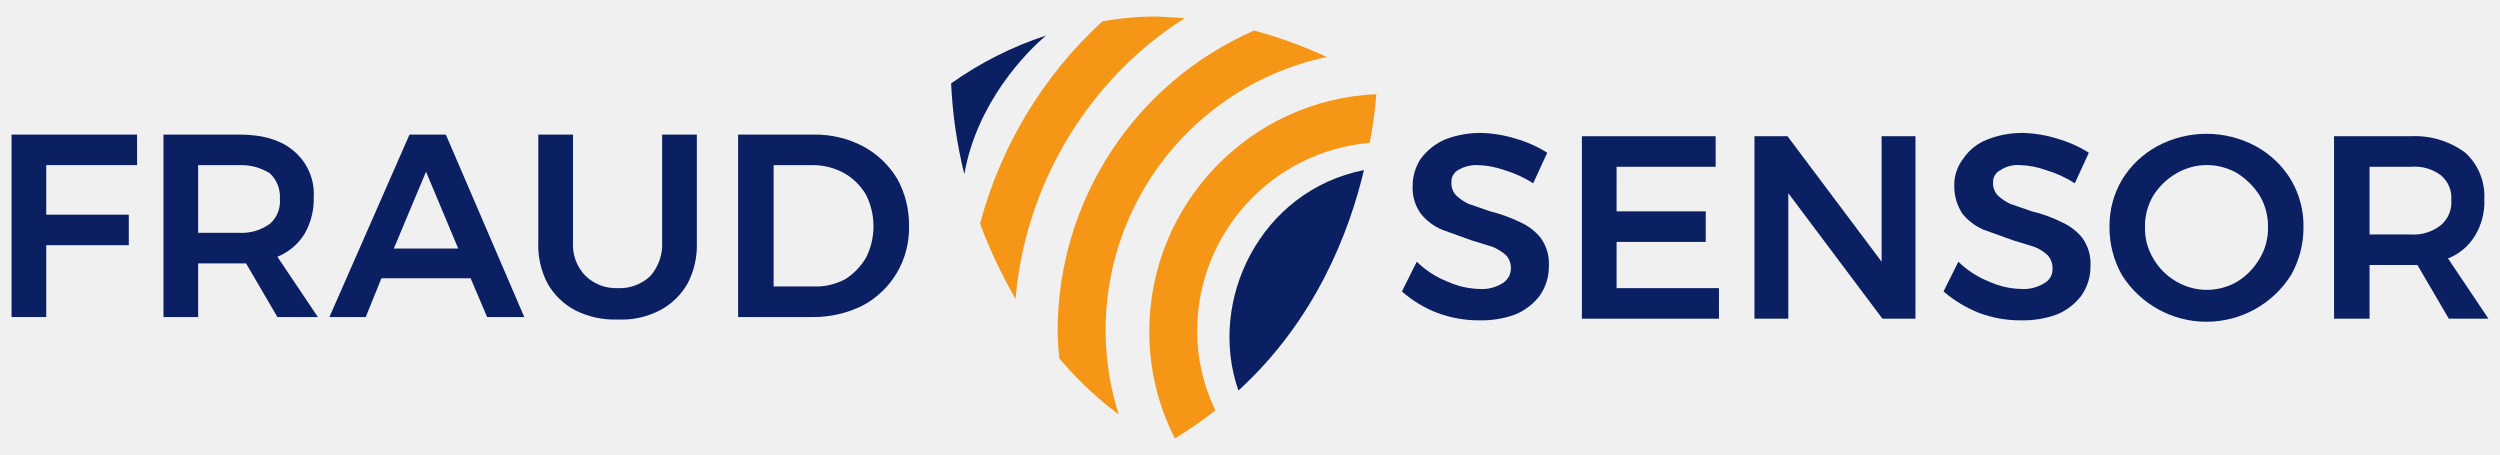
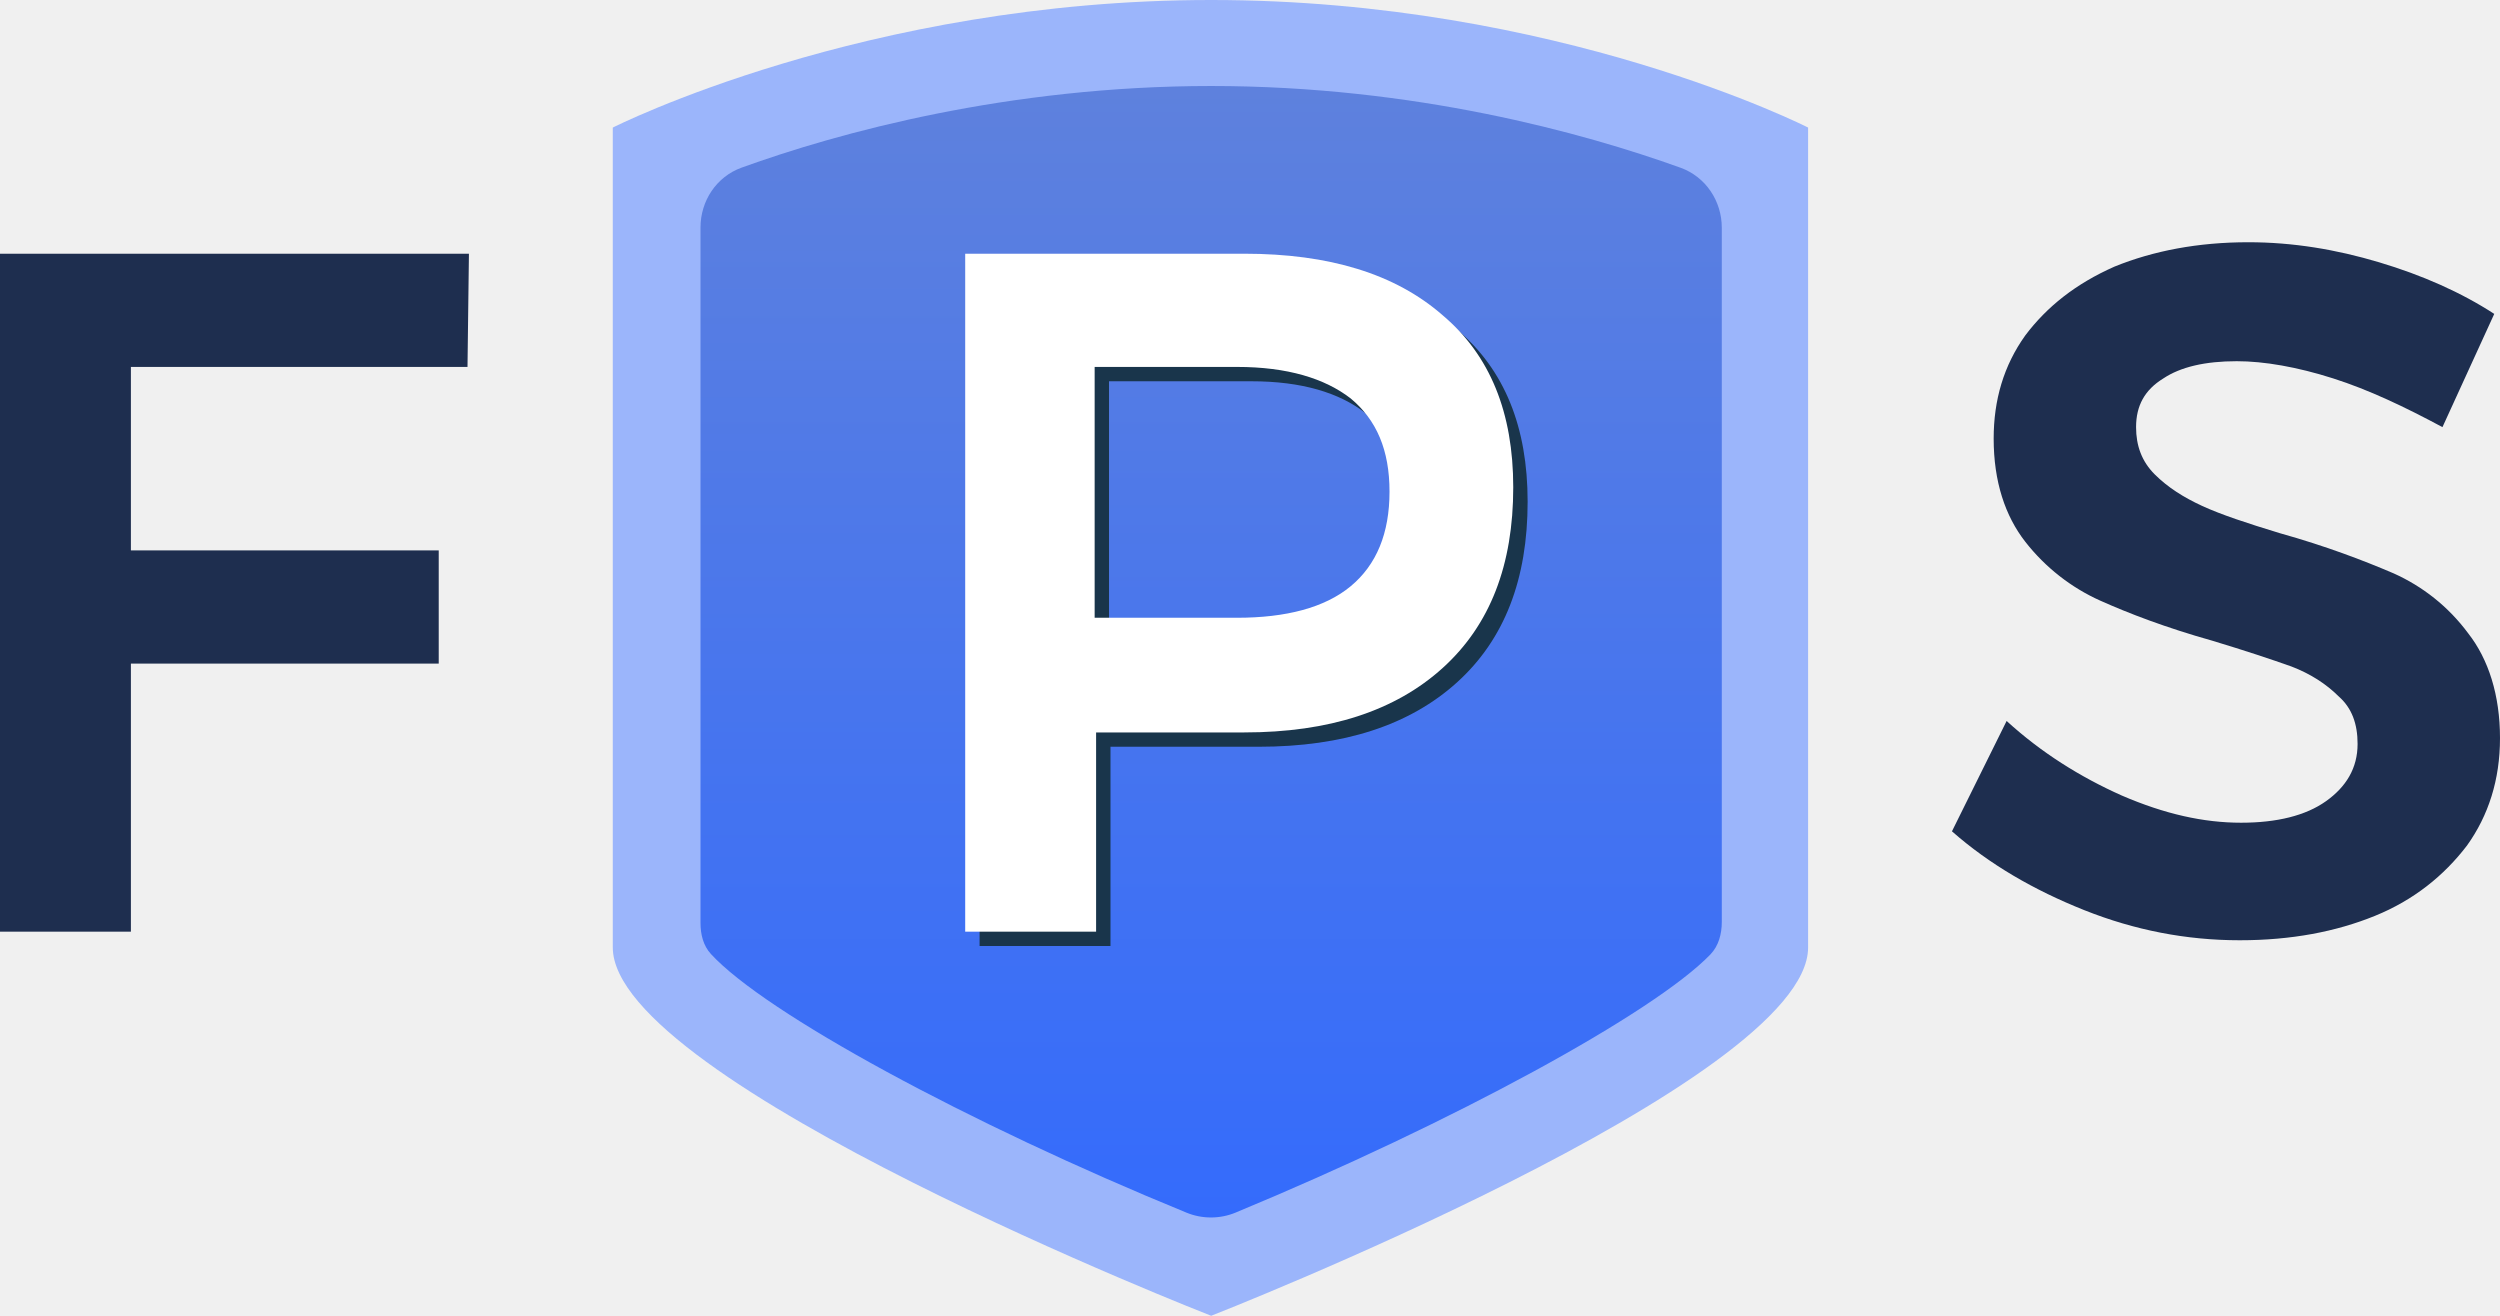
- <svg xmlns="http://www.w3.org/2000/svg" id="Layer_1" data-name="Layer 1" width="302.8" height="55.1" viewBox="0 0 302.8 55.1">
+ <svg xmlns="http://www.w3.org/2000/svg" width="114" height="60" viewBox="0 0 114 60" fill="none">
+   <path d="M82.45 43.203C82.45 49.346 55.229 60 55.229 60C55.229 60 27.943 49.346 27.943 43.203C27.943 37.059 27.943 5.817 27.943 5.817C27.943 5.817 39.422 0 55.229 0C71.037 0 82.45 5.817 82.45 5.817C82.45 5.817 82.45 36.993 82.45 43.203Z" fill="#9BB5FB" />
+   <path d="M56.346 55.293C55.63 55.59 54.826 55.592 54.109 55.299C44.096 51.203 34.878 46.187 32.416 43.5C32.066 43.118 31.943 42.604 31.943 42.086V10.374C31.943 9.159 32.671 8.058 33.814 7.645C38.22 6.051 45.971 3.922 55.229 3.922C64.49 3.922 72.195 6.053 76.629 7.647C77.779 8.06 78.514 9.165 78.514 10.387V42.036C78.514 42.585 78.374 43.129 77.992 43.525C75.438 46.172 66.309 51.163 56.346 55.293Z" fill="url(#paint0_linear)" />
+   <path d="M0 11.569H21.383L21.318 16.732H5.969V25.098H20.006V30.261H5.969V42.484H0V11.569Z" fill="#1E2E4F" />
+   <path d="M66.446 15.033C68.61 16.863 69.66 19.477 69.66 22.876C69.66 26.405 68.61 29.15 66.446 31.111C64.281 33.072 61.264 34.052 57.394 34.052H50.638V43.137H44.669V12.222H57.394C61.264 12.222 64.281 13.137 66.446 15.033ZM62.248 27.386C63.428 26.405 64.019 24.967 64.019 23.072C64.019 21.177 63.428 19.804 62.248 18.824C61.067 17.909 59.362 17.386 57.066 17.386H50.572V28.824H57.066C59.296 28.824 61.067 28.366 62.248 27.386Z" fill="#19354B" />
+   <path d="M65.789 14.379C67.954 16.209 69.004 18.823 69.004 22.222C69.004 25.752 67.954 28.497 65.789 30.457C63.625 32.418 60.608 33.399 56.738 33.399H49.982V42.484H44.013V11.569H56.738C60.608 11.569 63.625 12.484 65.789 14.379ZM61.592 26.732C62.772 25.752 63.362 24.314 63.362 22.418C63.362 20.523 62.772 19.15 61.592 18.17C60.411 17.255 58.705 16.732 56.41 16.732H49.916V28.17H56.41C58.64 28.17 60.411 27.712 61.592 26.732Z" fill="white" />
+   <path d="M106.391 17.255C104.751 16.732 103.243 16.471 101.997 16.471C100.553 16.471 99.438 16.732 98.651 17.255C97.799 17.778 97.405 18.497 97.405 19.477C97.405 20.327 97.667 21.046 98.258 21.634C98.848 22.222 99.57 22.68 100.422 23.072C101.275 23.464 102.456 23.856 103.964 24.314C106.063 24.902 107.769 25.555 109.146 26.144C110.458 26.732 111.639 27.647 112.557 28.889C113.475 30.065 114 31.699 114 33.66C114 35.556 113.475 37.189 112.491 38.562C111.442 39.934 110.064 41.046 108.293 41.765C106.522 42.484 104.489 42.876 102.128 42.876C99.701 42.876 97.339 42.418 95.044 41.503C92.748 40.588 90.715 39.412 89.009 37.908L91.502 32.876C93.076 34.314 94.847 35.425 96.749 36.274C98.717 37.124 100.488 37.516 102.193 37.516C103.833 37.516 105.145 37.189 106.063 36.536C106.982 35.882 107.506 35.033 107.506 33.922C107.506 33.006 107.244 32.288 106.654 31.765C106.063 31.176 105.342 30.719 104.489 30.392C103.571 30.065 102.39 29.673 100.881 29.216C98.782 28.627 97.077 27.974 95.765 27.386C94.453 26.797 93.273 25.882 92.354 24.706C91.436 23.529 90.911 21.961 90.911 20C90.911 18.235 91.371 16.667 92.354 15.294C93.338 13.987 94.65 12.941 96.421 12.157C98.192 11.438 100.226 11.046 102.521 11.046C104.555 11.046 106.522 11.373 108.49 11.961C110.458 12.549 112.229 13.333 113.738 14.314L111.376 19.477C109.671 18.562 108.031 17.778 106.391 17.255Z" fill="#1E2E4F" />
  <defs>
-     <style>.cls-1{fill:#0a2062;}.cls-2{fill:#f69617;}</style>
+     <linearGradient id="paint0_linear" x1="55.229" y1="3.922" x2="55.229" y2="55.752" gradientUnits="userSpaceOnUse">
+       <stop stop-color="#5E81DD" />
+       <stop offset="1" stop-color="#346BFC" />
+     </linearGradient>
  </defs>
-   <path class="cls-1" d="M1.4,16.3H16.6V20H5.6v6h10v3.7H5.6v8.7H1.4Z" />
-   <path class="cls-1" d="M33.6,38.4l-3.8-6.5H24v6.5H19.8V16.3H29c2.9,0,5.1.7,6.6,2A6.8,6.8,0,0,1,38,23.9a8.4,8.4,0,0,1-1.1,4.4,6.9,6.9,0,0,1-3.3,2.8l4.9,7.3ZM24,28.2h5a5.8,5.8,0,0,0,3.7-1.1,3.6,3.6,0,0,0,1.2-3A3.9,3.9,0,0,0,32.7,21,6.5,6.5,0,0,0,29,20H24Z" />
-   <path class="cls-1" d="M59,38.4l-2-4.7H46.2l-1.9,4.7H39.9l9.7-22.1H54l9.5,22.1ZM47.7,30.1h7.8l-3.9-9.3Z" />
-   <path class="cls-1" d="M70.9,33.4a5.3,5.3,0,0,0,3.9,1.5,5.4,5.4,0,0,0,4-1.5,5.8,5.8,0,0,0,1.4-4.1v-13h4.2v13a10,10,0,0,1-1.1,5,8.3,8.3,0,0,1-3.4,3.3,10.1,10.1,0,0,1-5.1,1.1,10.6,10.6,0,0,1-5.1-1.1,8.3,8.3,0,0,1-3.4-3.3,10,10,0,0,1-1.1-5v-13h4.2v13A5.4,5.4,0,0,0,70.9,33.4Z" />
-   <path class="cls-1" d="M104.5,17.7a10.8,10.8,0,0,1,4.2,4,11.5,11.5,0,0,1,1.4,5.7,10.6,10.6,0,0,1-5.6,9.6,13.3,13.3,0,0,1-6,1.4H89.4V16.3h9.2A12.5,12.5,0,0,1,104.5,17.7Zm-2.1,16.1a7.8,7.8,0,0,0,2.5-2.6,8.5,8.5,0,0,0,0-7.6,7.2,7.2,0,0,0-2.6-2.6,7.9,7.9,0,0,0-3.7-1H93.7V34.7h5A7.5,7.5,0,0,0,102.4,33.8Z" />
-   <path class="cls-1" d="M182.2,20.6A10.4,10.4,0,0,0,179,20a4.3,4.3,0,0,0-2.4.6,1.6,1.6,0,0,0-.8,1.5,2.1,2.1,0,0,0,.6,1.6,5.6,5.6,0,0,0,1.5,1l2.6.9a18.4,18.4,0,0,1,3.6,1.3,6.7,6.7,0,0,1,2.5,1.9,5.3,5.3,0,0,1,1,3.4,6.1,6.1,0,0,1-1.1,3.6,7.1,7.1,0,0,1-3,2.3,12,12,0,0,1-4.4.7,14.3,14.3,0,0,1-5-.9,14.1,14.1,0,0,1-4.3-2.6l1.8-3.6a11.2,11.2,0,0,0,3.7,2.4,10,10,0,0,0,3.9.9,4.7,4.7,0,0,0,2.8-.7,2.1,2.1,0,0,0,1-1.8,2.3,2.3,0,0,0-.6-1.6,6.2,6.2,0,0,0-1.6-1l-2.6-.8-3.6-1.3a6.7,6.7,0,0,1-2.5-1.9,5.3,5.3,0,0,1-1-3.4,5.9,5.9,0,0,1,1-3.3,7.4,7.4,0,0,1,2.9-2.3,11.9,11.9,0,0,1,4.4-.8,15.4,15.4,0,0,1,4.2.7,14.6,14.6,0,0,1,3.8,1.7l-1.7,3.7A13.6,13.6,0,0,0,182.2,20.6Z" />
-   <path class="cls-1" d="M191.6,16.5h16.2v3.7h-12v5.4h10.8v3.7H195.8v5.6h12.4v3.7H191.6Z" />
-   <path class="cls-1" d="M227.9,16.5H232V38.6h-4L216.6,23.4V38.6h-4.1V16.5h4l11.4,15.2Z" />
-   <path class="cls-1" d="M247.8,20.6a9.9,9.9,0,0,0-3.1-.6,3.8,3.8,0,0,0-2.4.6,1.6,1.6,0,0,0-.9,1.5,2.1,2.1,0,0,0,.6,1.6,5.6,5.6,0,0,0,1.5,1l2.6.9a16.3,16.3,0,0,1,3.6,1.3,6.7,6.7,0,0,1,2.5,1.9,5.3,5.3,0,0,1,1,3.4,6.1,6.1,0,0,1-1.1,3.6,7.1,7.1,0,0,1-3,2.3,12,12,0,0,1-4.4.7,14.3,14.3,0,0,1-5-.9,15.4,15.4,0,0,1-4.3-2.6l1.8-3.6a11.2,11.2,0,0,0,3.7,2.4,10,10,0,0,0,3.9.9,4.7,4.7,0,0,0,2.8-.7,1.9,1.9,0,0,0,1-1.8,2.3,2.3,0,0,0-.6-1.6,4.9,4.9,0,0,0-1.6-1l-2.6-.8-3.6-1.3a6.7,6.7,0,0,1-2.5-1.9,6,6,0,0,1-1-3.4,5.2,5.2,0,0,1,1.1-3.3,6.2,6.2,0,0,1,2.9-2.3,11.4,11.4,0,0,1,4.3-.8,15.4,15.4,0,0,1,4.2.7,14.6,14.6,0,0,1,3.8,1.7l-1.7,3.7A13.6,13.6,0,0,0,247.8,20.6Z" />
-   <path class="cls-1" d="M273.2,17.7a11.3,11.3,0,0,1,4.3,4.1,11,11,0,0,1,1.5,5.7,11.7,11.7,0,0,1-1.5,5.8,12.1,12.1,0,0,1-20.5,0,11.7,11.7,0,0,1-1.5-5.8,11,11,0,0,1,1.5-5.7,11.3,11.3,0,0,1,4.3-4.1,12.6,12.6,0,0,1,11.9,0ZM263.6,21a8.1,8.1,0,0,0-2.8,2.7,7.2,7.2,0,0,0-1,3.8,7,7,0,0,0,1,3.8,7.5,7.5,0,0,0,2.8,2.8,7.3,7.3,0,0,0,7.4,0,8.1,8.1,0,0,0,2.7-2.8,7,7,0,0,0,1-3.8,7.2,7.2,0,0,0-1-3.8A8.7,8.7,0,0,0,271,21a7.3,7.3,0,0,0-7.4,0Z" />
-   <path class="cls-1" d="M296.6,38.6l-3.8-6.5H287v6.5h-4.3V16.5H292a10.2,10.2,0,0,1,6.6,2,7.1,7.1,0,0,1,2.3,5.6,7.8,7.8,0,0,1-1.1,4.4,6.6,6.6,0,0,1-3.3,2.8l4.9,7.3ZM287,28.4h5a5.3,5.3,0,0,0,3.6-1.1,3.6,3.6,0,0,0,1.3-3.1,3.5,3.5,0,0,0-1.3-3,5.3,5.3,0,0,0-3.6-1h-5Z" />
-   <path class="cls-1" d="M150,47.3c9.3-8.5,13.4-19.1,15.2-26.7C152.6,23.1,146.2,36.5,150,47.3Z" />
-   <path class="cls-2" d="M145,40.1a22.9,22.9,0,0,1,20.9-22.8,51.8,51.8,0,0,0,.8-5.9,28.8,28.8,0,0,0-27.5,28.7,28.3,28.3,0,0,0,3.1,13,46.9,46.9,0,0,0,4.9-3.4A22.2,22.2,0,0,1,145,40.1Z" />
-   <path class="cls-2" d="M135.5,50.2A33.8,33.8,0,0,1,160.7,6.9a55,55,0,0,0-8.8-3.2,39.7,39.7,0,0,0-23.8,36.4c0,1.1.1,2.2.2,3.3A42.7,42.7,0,0,0,135.5,50.2Z" />
-   <path class="cls-2" d="M140.2,2h0Z" />
-   <path class="cls-2" d="M136,8.2a42.9,42.9,0,0,1,7.5-6L140.2,2h-.1a35.2,35.2,0,0,0-6.6.6,51.1,51.1,0,0,0-14.8,24.5,61.7,61.7,0,0,0,4.3,9.1A45.2,45.2,0,0,1,136,8.2Z" />
-   <polygon class="cls-2" points="140.1 2 140.1 2 140.1 2 140.1 2" />
-   <path class="cls-2" d="M140.2,2.1h0Z" />
-   <path class="cls-1" d="M126.7,4.3a42.9,42.9,0,0,0-11.5,5.8,56,56,0,0,0,1.6,11C118.3,12.5,124.2,6.4,126.7,4.3Z" />
</svg>
